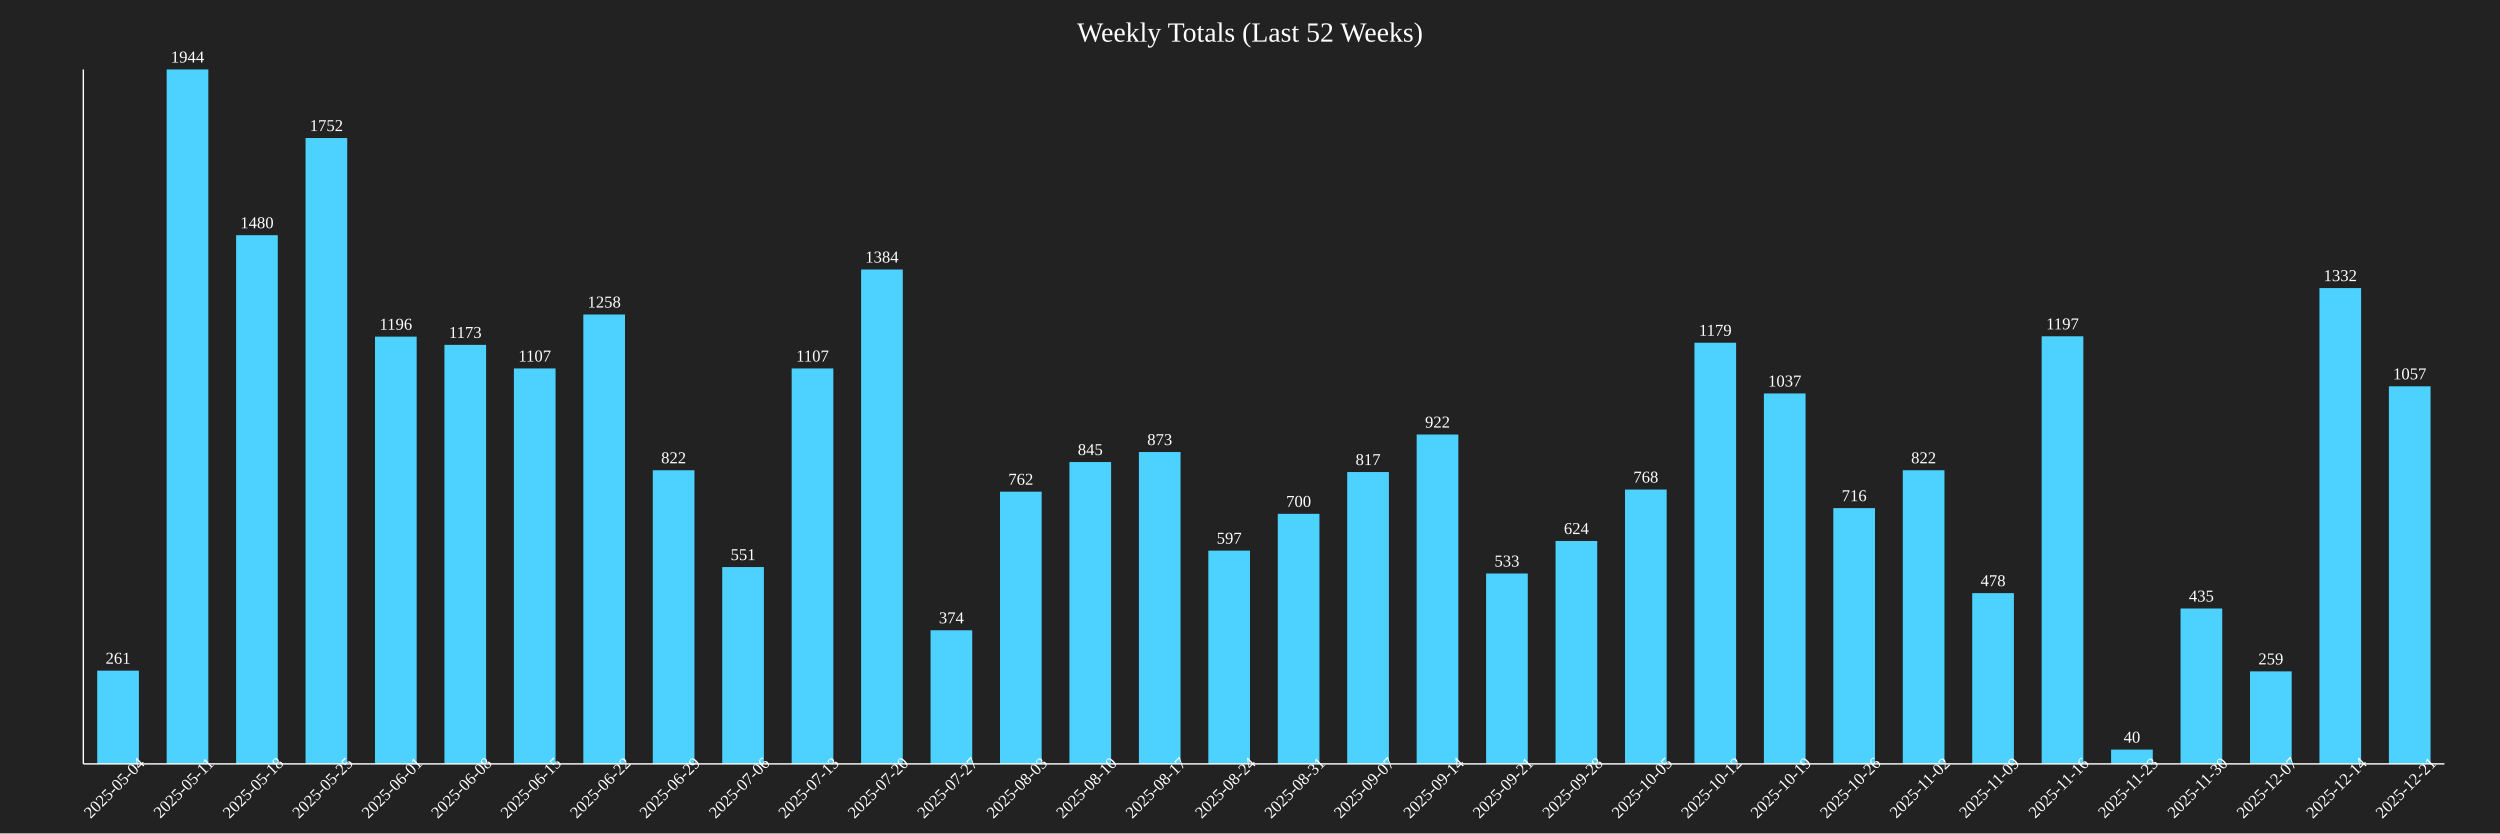
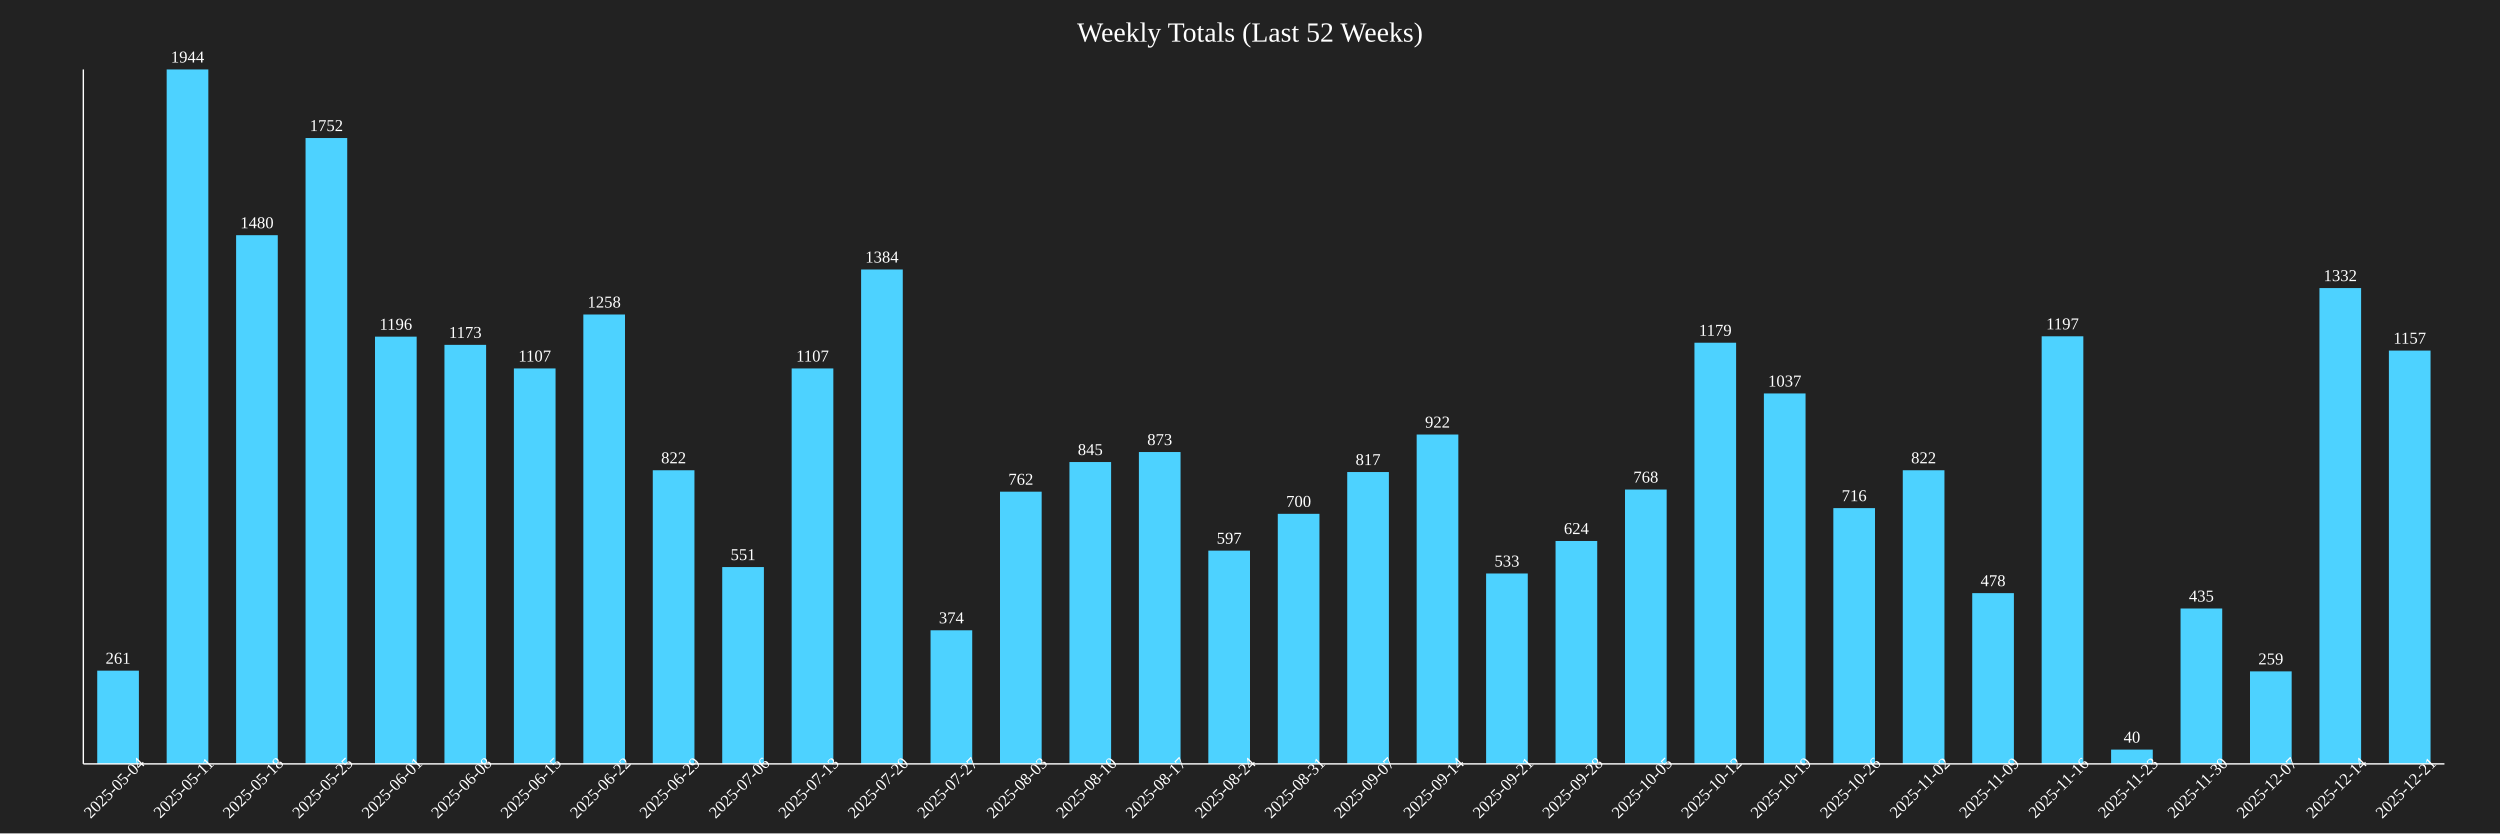
<svg xmlns="http://www.w3.org/2000/svg" baseProfile="full" height="600" version="1.1" width="1800">
  <defs />
  <rect fill="#222222" height="100%" width="100%" x="0" y="0" />
  <text fill="white" font-size="20" text-anchor="middle" x="900.0" y="30">Weekly Totals (Last 52 Weeks)</text>
  <rect fill="#4DD2FF" height="67.13" width="30" x="70.0" y="482.87" />
  <text fill="white" font-size="12" text-anchor="middle" x="85.0" y="477.87">261</text>
  <text fill="white" font-size="12" text-anchor="middle" transform="rotate(-45,85.0,570)" x="85.0" y="570">2025-05-04</text>
  <rect fill="#4DD2FF" height="500.0" width="30" x="120.0" y="50.0" />
  <text fill="white" font-size="12" text-anchor="middle" x="135.0" y="45.0">1944</text>
  <text fill="white" font-size="12" text-anchor="middle" transform="rotate(-45,135.0,570)" x="135.0" y="570">2025-05-11</text>
  <rect fill="#4DD2FF" height="380.658" width="30" x="170.0" y="169.342" />
  <text fill="white" font-size="12" text-anchor="middle" x="185.0" y="164.342">1480</text>
  <text fill="white" font-size="12" text-anchor="middle" transform="rotate(-45,185.0,570)" x="185.0" y="570">2025-05-18</text>
  <rect fill="#4DD2FF" height="450.617" width="30" x="220.0" y="99.383" />
  <text fill="white" font-size="12" text-anchor="middle" x="235.0" y="94.383">1752</text>
  <text fill="white" font-size="12" text-anchor="middle" transform="rotate(-45,235.0,570)" x="235.0" y="570">2025-05-25</text>
  <rect fill="#4DD2FF" height="307.613" width="30" x="270.0" y="242.387" />
  <text fill="white" font-size="12" text-anchor="middle" x="285.0" y="237.387">1196</text>
  <text fill="white" font-size="12" text-anchor="middle" transform="rotate(-45,285.0,570)" x="285.0" y="570">2025-06-01</text>
  <rect fill="#4DD2FF" height="301.698" width="30" x="320.0" y="248.302" />
  <text fill="white" font-size="12" text-anchor="middle" x="335.0" y="243.302">1173</text>
  <text fill="white" font-size="12" text-anchor="middle" transform="rotate(-45,335.0,570)" x="335.0" y="570">2025-06-08</text>
  <rect fill="#4DD2FF" height="284.722" width="30" x="370.0" y="265.278" />
  <text fill="white" font-size="12" text-anchor="middle" x="385.0" y="260.278">1107</text>
  <text fill="white" font-size="12" text-anchor="middle" transform="rotate(-45,385.0,570)" x="385.0" y="570">2025-06-15</text>
  <rect fill="#4DD2FF" height="323.56" width="30" x="420.0" y="226.44" />
  <text fill="white" font-size="12" text-anchor="middle" x="435.0" y="221.44">1258</text>
  <text fill="white" font-size="12" text-anchor="middle" transform="rotate(-45,435.0,570)" x="435.0" y="570">2025-06-22</text>
  <rect fill="#4DD2FF" height="211.42" width="30" x="470.0" y="338.58" />
  <text fill="white" font-size="12" text-anchor="middle" x="485.0" y="333.58">822</text>
  <text fill="white" font-size="12" text-anchor="middle" transform="rotate(-45,485.0,570)" x="485.0" y="570">2025-06-29</text>
  <rect fill="#4DD2FF" height="141.718" width="30" x="520.0" y="408.282" />
  <text fill="white" font-size="12" text-anchor="middle" x="535.0" y="403.282">551</text>
  <text fill="white" font-size="12" text-anchor="middle" transform="rotate(-45,535.0,570)" x="535.0" y="570">2025-07-06</text>
  <rect fill="#4DD2FF" height="284.722" width="30" x="570.0" y="265.278" />
  <text fill="white" font-size="12" text-anchor="middle" x="585.0" y="260.278">1107</text>
  <text fill="white" font-size="12" text-anchor="middle" transform="rotate(-45,585.0,570)" x="585.0" y="570">2025-07-13</text>
  <rect fill="#4DD2FF" height="355.967" width="30" x="620.0" y="194.033" />
  <text fill="white" font-size="12" text-anchor="middle" x="635.0" y="189.033">1384</text>
  <text fill="white" font-size="12" text-anchor="middle" transform="rotate(-45,635.0,570)" x="635.0" y="570">2025-07-20</text>
  <rect fill="#4DD2FF" height="96.193" width="30" x="670.0" y="453.807" />
  <text fill="white" font-size="12" text-anchor="middle" x="685.0" y="448.807">374</text>
  <text fill="white" font-size="12" text-anchor="middle" transform="rotate(-45,685.0,570)" x="685.0" y="570">2025-07-27</text>
  <rect fill="#4DD2FF" height="195.988" width="30" x="720.0" y="354.012" />
  <text fill="white" font-size="12" text-anchor="middle" x="735.0" y="349.012">762</text>
  <text fill="white" font-size="12" text-anchor="middle" transform="rotate(-45,735.0,570)" x="735.0" y="570">2025-08-03</text>
  <rect fill="#4DD2FF" height="217.335" width="30" x="770.0" y="332.665" />
  <text fill="white" font-size="12" text-anchor="middle" x="785.0" y="327.665">845</text>
  <text fill="white" font-size="12" text-anchor="middle" transform="rotate(-45,785.0,570)" x="785.0" y="570">2025-08-10</text>
  <rect fill="#4DD2FF" height="224.537" width="30" x="820.0" y="325.463" />
  <text fill="white" font-size="12" text-anchor="middle" x="835.0" y="320.463">873</text>
  <text fill="white" font-size="12" text-anchor="middle" transform="rotate(-45,835.0,570)" x="835.0" y="570">2025-08-17</text>
  <rect fill="#4DD2FF" height="153.549" width="30" x="870.0" y="396.451" />
  <text fill="white" font-size="12" text-anchor="middle" x="885.0" y="391.451">597</text>
  <text fill="white" font-size="12" text-anchor="middle" transform="rotate(-45,885.0,570)" x="885.0" y="570">2025-08-24</text>
  <rect fill="#4DD2FF" height="180.041" width="30" x="920.0" y="369.959" />
  <text fill="white" font-size="12" text-anchor="middle" x="935.0" y="364.959">700</text>
  <text fill="white" font-size="12" text-anchor="middle" transform="rotate(-45,935.0,570)" x="935.0" y="570">2025-08-31</text>
  <rect fill="#4DD2FF" height="210.134" width="30" x="970.0" y="339.866" />
  <text fill="white" font-size="12" text-anchor="middle" x="985.0" y="334.866">817</text>
  <text fill="white" font-size="12" text-anchor="middle" transform="rotate(-45,985.0,570)" x="985.0" y="570">2025-09-07</text>
  <rect fill="#4DD2FF" height="237.14" width="30" x="1020.0" y="312.86" />
  <text fill="white" font-size="12" text-anchor="middle" x="1035.0" y="307.86">922</text>
  <text fill="white" font-size="12" text-anchor="middle" transform="rotate(-45,1035.0,570)" x="1035.0" y="570">2025-09-14</text>
  <rect fill="#4DD2FF" height="137.088" width="30" x="1070.0" y="412.912" />
  <text fill="white" font-size="12" text-anchor="middle" x="1085.0" y="407.912">533</text>
  <text fill="white" font-size="12" text-anchor="middle" transform="rotate(-45,1085.0,570)" x="1085.0" y="570">2025-09-21</text>
  <rect fill="#4DD2FF" height="160.494" width="30" x="1120.0" y="389.506" />
  <text fill="white" font-size="12" text-anchor="middle" x="1135.0" y="384.506">624</text>
  <text fill="white" font-size="12" text-anchor="middle" transform="rotate(-45,1135.0,570)" x="1135.0" y="570">2025-09-28</text>
  <rect fill="#4DD2FF" height="197.531" width="30" x="1170.0" y="352.469" />
  <text fill="white" font-size="12" text-anchor="middle" x="1185.0" y="347.469">768</text>
  <text fill="white" font-size="12" text-anchor="middle" transform="rotate(-45,1185.0,570)" x="1185.0" y="570">2025-10-05</text>
  <rect fill="#4DD2FF" height="303.241" width="30" x="1220.0" y="246.759" />
  <text fill="white" font-size="12" text-anchor="middle" x="1235.0" y="241.759">1179</text>
  <text fill="white" font-size="12" text-anchor="middle" transform="rotate(-45,1235.0,570)" x="1235.0" y="570">2025-10-12</text>
  <rect fill="#4DD2FF" height="266.718" width="30" x="1270.0" y="283.282" />
  <text fill="white" font-size="12" text-anchor="middle" x="1285.0" y="278.282">1037</text>
  <text fill="white" font-size="12" text-anchor="middle" transform="rotate(-45,1285.0,570)" x="1285.0" y="570">2025-10-19</text>
  <rect fill="#4DD2FF" height="184.156" width="30" x="1320.0" y="365.844" />
  <text fill="white" font-size="12" text-anchor="middle" x="1335.0" y="360.844">716</text>
  <text fill="white" font-size="12" text-anchor="middle" transform="rotate(-45,1335.0,570)" x="1335.0" y="570">2025-10-26</text>
  <rect fill="#4DD2FF" height="211.42" width="30" x="1370.0" y="338.58" />
  <text fill="white" font-size="12" text-anchor="middle" x="1385.0" y="333.58">822</text>
  <text fill="white" font-size="12" text-anchor="middle" transform="rotate(-45,1385.0,570)" x="1385.0" y="570">2025-11-02</text>
  <rect fill="#4DD2FF" height="122.942" width="30" x="1420.0" y="427.058" />
  <text fill="white" font-size="12" text-anchor="middle" x="1435.0" y="422.058">478</text>
  <text fill="white" font-size="12" text-anchor="middle" transform="rotate(-45,1435.0,570)" x="1435.0" y="570">2025-11-09</text>
  <rect fill="#4DD2FF" height="307.87" width="30" x="1470.0" y="242.13" />
  <text fill="white" font-size="12" text-anchor="middle" x="1485.0" y="237.13">1197</text>
  <text fill="white" font-size="12" text-anchor="middle" transform="rotate(-45,1485.0,570)" x="1485.0" y="570">2025-11-16</text>
  <rect fill="#4DD2FF" height="10.288" width="30" x="1520.0" y="539.712" />
  <text fill="white" font-size="12" text-anchor="middle" x="1535.0" y="534.712">40</text>
  <text fill="white" font-size="12" text-anchor="middle" transform="rotate(-45,1535.0,570)" x="1535.0" y="570">2025-11-23</text>
  <rect fill="#4DD2FF" height="111.883" width="30" x="1570.0" y="438.117" />
  <text fill="white" font-size="12" text-anchor="middle" x="1585.0" y="433.117">435</text>
  <text fill="white" font-size="12" text-anchor="middle" transform="rotate(-45,1585.0,570)" x="1585.0" y="570">2025-11-30</text>
  <rect fill="#4DD2FF" height="66.615" width="30" x="1620.0" y="483.385" />
  <text fill="white" font-size="12" text-anchor="middle" x="1635.0" y="478.385">259</text>
  <text fill="white" font-size="12" text-anchor="middle" transform="rotate(-45,1635.0,570)" x="1635.0" y="570">2025-12-07</text>
  <rect fill="#4DD2FF" height="342.593" width="30" x="1670.0" y="207.407" />
  <text fill="white" font-size="12" text-anchor="middle" x="1685.0" y="202.407">1332</text>
  <text fill="white" font-size="12" text-anchor="middle" transform="rotate(-45,1685.0,570)" x="1685.0" y="570">2025-12-14</text>
-   <rect fill="#4DD2FF" height="271.862" width="30" x="1720.0" y="278.138" />
-   <text fill="white" font-size="12" text-anchor="middle" x="1735.0" y="273.138">1057</text>
+   <rect fill="#4DD2FF" height="297.582" width="30" x="1720.0" y="252.418" />
+   <text fill="white" font-size="12" text-anchor="middle" x="1735.0" y="247.418">1157</text>
  <text fill="white" font-size="12" text-anchor="middle" transform="rotate(-45,1735.0,570)" x="1735.0" y="570">2025-12-21</text>
  <line stroke="white" x1="60" x2="60" y1="50" y2="550" />
  <line stroke="white" x1="60" x2="1760" y1="550" y2="550" />
</svg>
